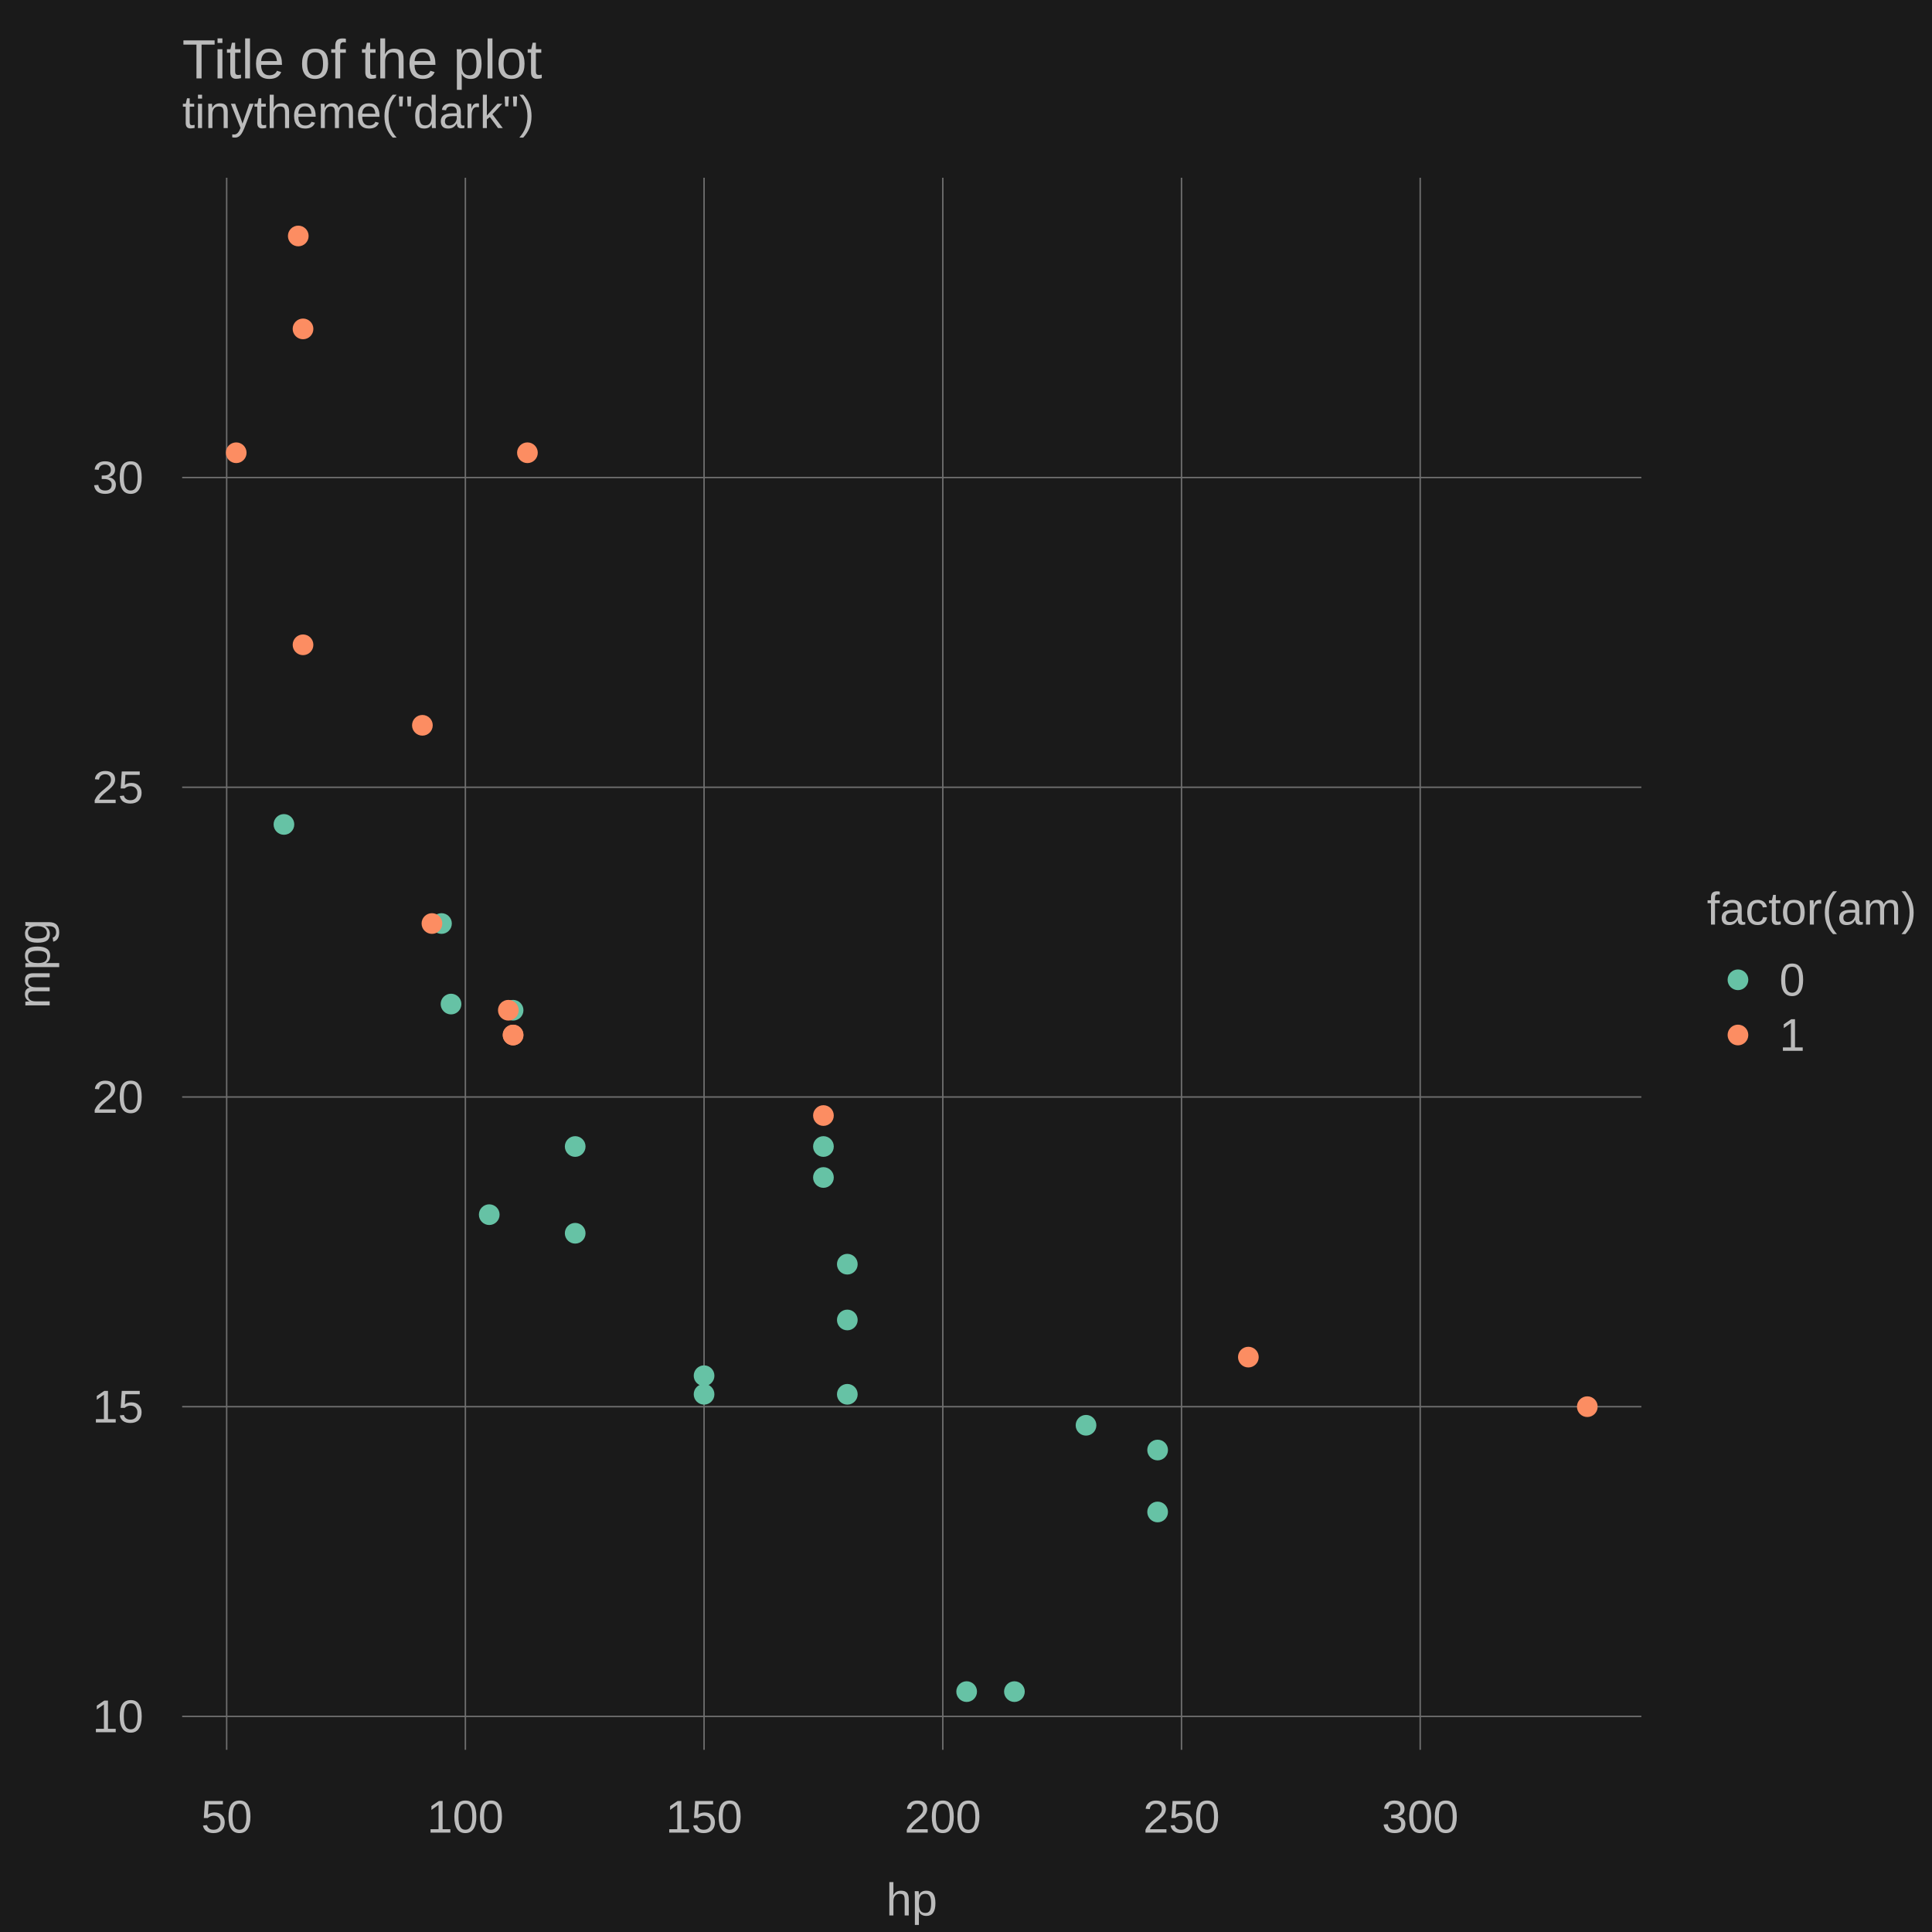
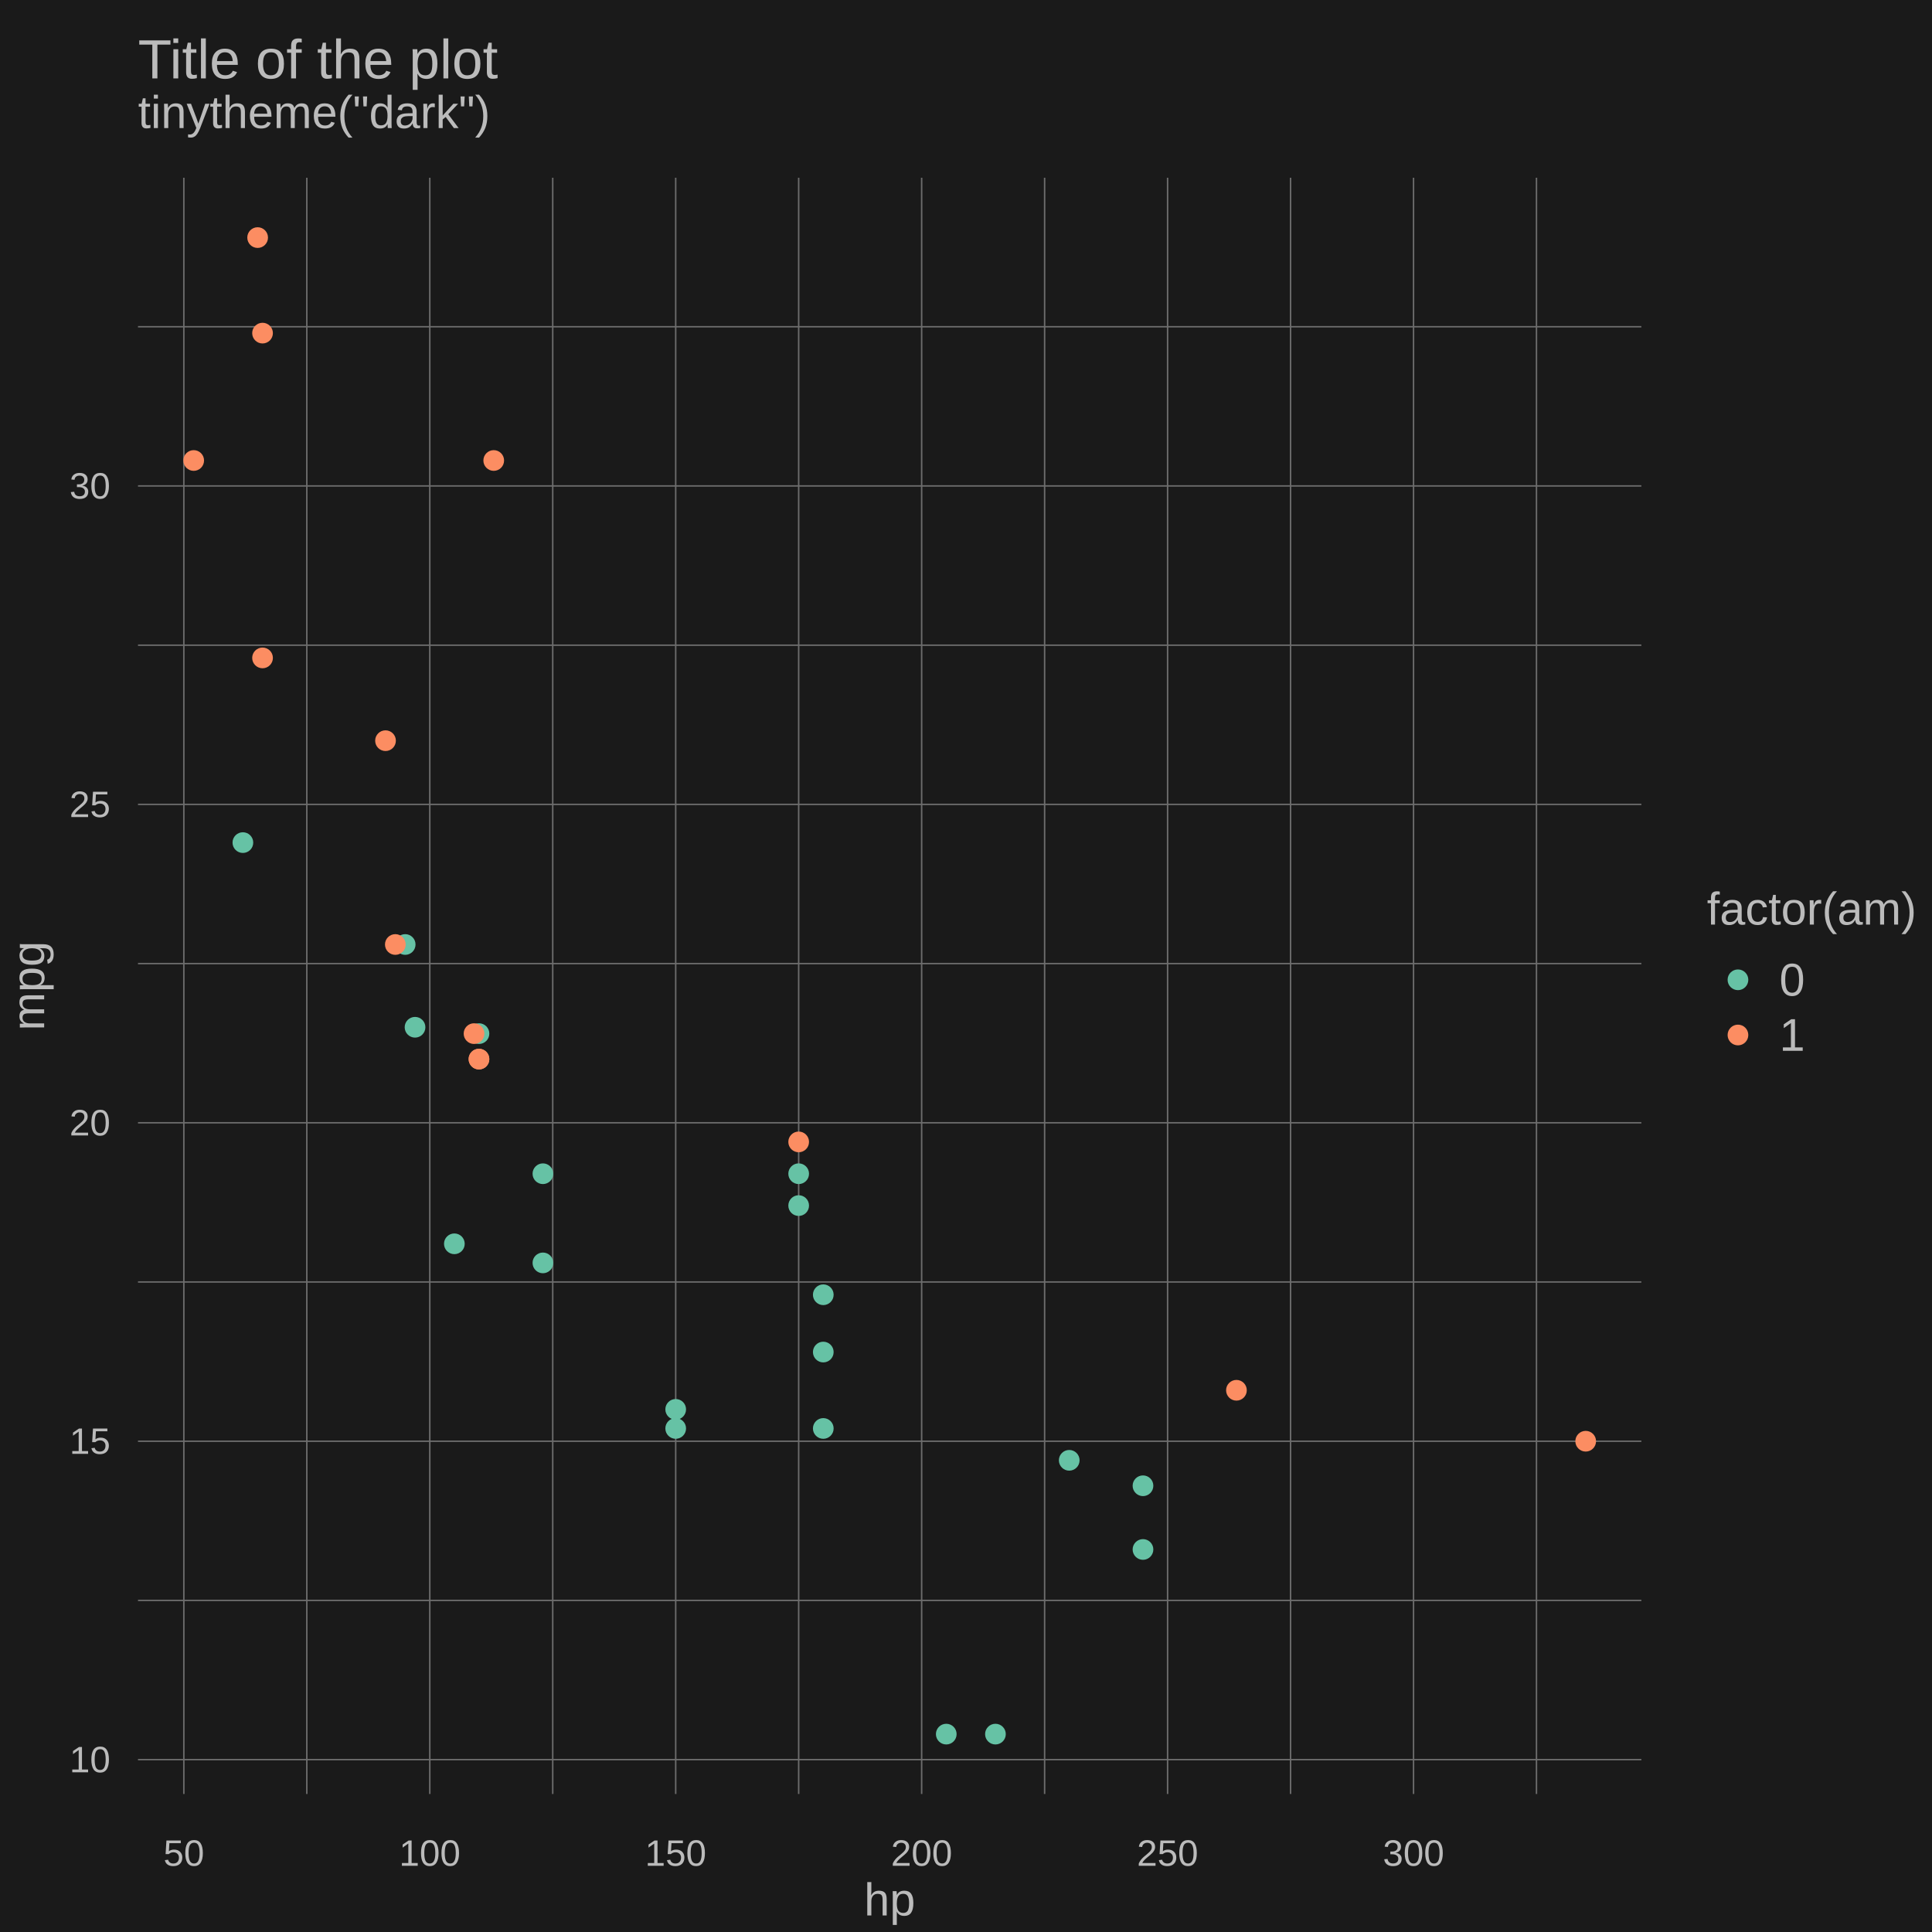
<svg xmlns="http://www.w3.org/2000/svg" width="504.00pt" height="504.00pt" viewBox="0 0 504.00 504.00">
  <g class="svglite">
    <defs>
      <style type="text/css">
    .svglite line, .svglite polyline, .svglite polygon, .svglite path, .svglite rect, .svglite circle {
      fill: none;
      stroke: #000000;
      stroke-linecap: round;
      stroke-linejoin: round;
      stroke-miterlimit: 10.00;
    }
    .svglite text {
      white-space: pre;
    }
    .svglite g.glyphgroup path {
      fill: inherit;
      stroke: none;
    }
  </style>
    </defs>
    <rect width="100%" height="100%" style="stroke: none; fill: #1A1A1A;" />
    <defs>
      <clipPath id="cpMC4wMHw1MDQuMDB8MC4wMHw1MDQuMDA=">
        <rect x="0.00" y="0.00" width="504.00" height="504.00" />
      </clipPath>
    </defs>
    <g clip-path="url(#cpMC4wMHw1MDQuMDB8MC4wMHw1MDQuMDA=)">
      <circle cx="453.38" cy="255.60" r="2.70" style="stroke-width: 0.38; stroke: none; fill: #66C2A5;" />
      <circle cx="453.38" cy="270.00" r="2.70" style="stroke-width: 0.38; stroke: none; fill: #FC8D62;" />
      <text x="472.62" y="241.20" text-anchor="middle" style="font-size: 12.00px;fill: #BBBBBB; font-family: &quot;Liberation Sans&quot;;" textLength="54.67px" lengthAdjust="spacingAndGlyphs">factor(am)</text>
      <text x="464.18" y="259.73" style="font-size: 12.00px;fill: #BBBBBB; font-family: &quot;Liberation Sans&quot;;" textLength="6.67px" lengthAdjust="spacingAndGlyphs">0</text>
      <text x="464.18" y="274.13" style="font-size: 12.00px;fill: #BBBBBB; font-family: &quot;Liberation Sans&quot;;" textLength="6.67px" lengthAdjust="spacingAndGlyphs">1</text>
-       <text x="47.52" y="33.41" style="font-size: 12.00px;fill: #BBBBBB; font-family: &quot;Liberation Sans&quot;;" textLength="91.89px" lengthAdjust="spacingAndGlyphs">tinytheme("dark")</text>
+       <text x="36.00" y="33.41" style="font-size: 12.00px;fill: #BBBBBB; font-family: &quot;Liberation Sans&quot;;" textLength="91.89px" lengthAdjust="spacingAndGlyphs">tinytheme("dark")</text>
    </g>
    <defs>
      <clipPath id="cpMC4wMHw0MjguMTh8MC4wMHw1MDQuMDA=">
        <rect x="0.00" y="0.00" width="428.18" height="504.00" />
      </clipPath>
    </defs>
    <g clip-path="url(#cpMC4wMHw0MjguMTh8MC4wMHw1MDQuMDA=)">
-       <text x="47.52" y="20.45" style="font-size: 14.40px;fill: #BBBBBB; font-family: &quot;Liberation Sans&quot;;" textLength="93.88px" lengthAdjust="spacingAndGlyphs">Title of the plot</text>
-       <text x="237.85" y="499.68" text-anchor="middle" style="font-size: 12.00px;fill: #BBBBBB; font-family: &quot;Liberation Sans&quot;;" textLength="13.34px" lengthAdjust="spacingAndGlyphs">hp</text>
-       <text transform="translate(12.96,251.42) rotate(-90)" text-anchor="middle" style="font-size: 12.00px;fill: #BBBBBB; font-family: &quot;Liberation Sans&quot;;" textLength="23.34px" lengthAdjust="spacingAndGlyphs">mpg</text>
+       <text x="36.00" y="20.45" style="font-size: 14.40px;fill: #BBBBBB; font-family: &quot;Liberation Sans&quot;;" textLength="93.88px" lengthAdjust="spacingAndGlyphs">Title of the plot</text>
+       <text x="232.09" y="499.68" text-anchor="middle" style="font-size: 12.00px;fill: #BBBBBB; font-family: &quot;Liberation Sans&quot;;" textLength="13.34px" lengthAdjust="spacingAndGlyphs">hp</text>
+       <text transform="translate(11.52,257.18) rotate(-90)" text-anchor="middle" style="font-size: 12.00px;fill: #BBBBBB; font-family: &quot;Liberation Sans&quot;;" textLength="23.34px" lengthAdjust="spacingAndGlyphs">mpg</text>
    </g>
    <g clip-path="url(#cpMC4wMHw1MDQuMDB8MC4wMHw1MDQuMDA=)">
-       <text x="59.13" y="478.08" text-anchor="middle" style="font-size: 12.00px;fill: #BBBBBB; font-family: &quot;Liberation Sans&quot;;" textLength="13.34px" lengthAdjust="spacingAndGlyphs">50</text>
-       <text x="121.40" y="478.08" text-anchor="middle" style="font-size: 12.00px;fill: #BBBBBB; font-family: &quot;Liberation Sans&quot;;" textLength="20.02px" lengthAdjust="spacingAndGlyphs">100</text>
-       <text x="183.67" y="478.08" text-anchor="middle" style="font-size: 12.00px;fill: #BBBBBB; font-family: &quot;Liberation Sans&quot;;" textLength="20.02px" lengthAdjust="spacingAndGlyphs">150</text>
-       <text x="245.95" y="478.08" text-anchor="middle" style="font-size: 12.00px;fill: #BBBBBB; font-family: &quot;Liberation Sans&quot;;" textLength="20.02px" lengthAdjust="spacingAndGlyphs">200</text>
-       <text x="308.22" y="478.08" text-anchor="middle" style="font-size: 12.00px;fill: #BBBBBB; font-family: &quot;Liberation Sans&quot;;" textLength="20.02px" lengthAdjust="spacingAndGlyphs">250</text>
-       <text x="370.49" y="478.08" text-anchor="middle" style="font-size: 12.00px;fill: #BBBBBB; font-family: &quot;Liberation Sans&quot;;" textLength="20.02px" lengthAdjust="spacingAndGlyphs">300</text>
-       <text x="37.44" y="451.88" text-anchor="end" style="font-size: 12.00px;fill: #BBBBBB; font-family: &quot;Liberation Sans&quot;;" textLength="13.34px" lengthAdjust="spacingAndGlyphs">10</text>
-       <text x="37.44" y="371.09" text-anchor="end" style="font-size: 12.00px;fill: #BBBBBB; font-family: &quot;Liberation Sans&quot;;" textLength="13.34px" lengthAdjust="spacingAndGlyphs">15</text>
-       <text x="37.44" y="290.29" text-anchor="end" style="font-size: 12.00px;fill: #BBBBBB; font-family: &quot;Liberation Sans&quot;;" textLength="13.34px" lengthAdjust="spacingAndGlyphs">20</text>
-       <text x="37.44" y="209.50" text-anchor="end" style="font-size: 12.00px;fill: #BBBBBB; font-family: &quot;Liberation Sans&quot;;" textLength="13.34px" lengthAdjust="spacingAndGlyphs">25</text>
-       <text x="37.44" y="128.71" text-anchor="end" style="font-size: 12.00px;fill: #BBBBBB; font-family: &quot;Liberation Sans&quot;;" textLength="13.34px" lengthAdjust="spacingAndGlyphs">30</text>
+       <text x="47.96" y="486.72" text-anchor="middle" style="font-size: 9.60px;fill: #BBBBBB; font-family: &quot;Liberation Sans&quot;;" textLength="10.66px" lengthAdjust="spacingAndGlyphs">50</text>
+       <text x="112.12" y="486.72" text-anchor="middle" style="font-size: 9.60px;fill: #BBBBBB; font-family: &quot;Liberation Sans&quot;;" textLength="15.98px" lengthAdjust="spacingAndGlyphs">100</text>
+       <text x="176.27" y="486.72" text-anchor="middle" style="font-size: 9.60px;fill: #BBBBBB; font-family: &quot;Liberation Sans&quot;;" textLength="15.98px" lengthAdjust="spacingAndGlyphs">150</text>
+       <text x="240.43" y="486.72" text-anchor="middle" style="font-size: 9.60px;fill: #BBBBBB; font-family: &quot;Liberation Sans&quot;;" textLength="15.98px" lengthAdjust="spacingAndGlyphs">200</text>
+       <text x="304.59" y="486.72" text-anchor="middle" style="font-size: 9.60px;fill: #BBBBBB; font-family: &quot;Liberation Sans&quot;;" textLength="15.98px" lengthAdjust="spacingAndGlyphs">250</text>
+       <text x="368.75" y="486.72" text-anchor="middle" style="font-size: 9.60px;fill: #BBBBBB; font-family: &quot;Liberation Sans&quot;;" textLength="15.98px" lengthAdjust="spacingAndGlyphs">300</text>
+       <text x="28.80" y="462.33" text-anchor="end" style="font-size: 9.60px;fill: #BBBBBB; font-family: &quot;Liberation Sans&quot;;" textLength="10.66px" lengthAdjust="spacingAndGlyphs">10</text>
+       <text x="28.80" y="379.26" text-anchor="end" style="font-size: 9.60px;fill: #BBBBBB; font-family: &quot;Liberation Sans&quot;;" textLength="10.66px" lengthAdjust="spacingAndGlyphs">15</text>
+       <text x="28.80" y="296.20" text-anchor="end" style="font-size: 9.60px;fill: #BBBBBB; font-family: &quot;Liberation Sans&quot;;" textLength="10.66px" lengthAdjust="spacingAndGlyphs">20</text>
+       <text x="28.80" y="213.14" text-anchor="end" style="font-size: 9.60px;fill: #BBBBBB; font-family: &quot;Liberation Sans&quot;;" textLength="10.66px" lengthAdjust="spacingAndGlyphs">25</text>
+       <text x="28.80" y="130.07" text-anchor="end" style="font-size: 9.60px;fill: #BBBBBB; font-family: &quot;Liberation Sans&quot;;" textLength="10.66px" lengthAdjust="spacingAndGlyphs">30</text>
    </g>
    <defs>
-       <clipPath id="cpNDcuNTJ8NDI4LjE4fDQ2LjM3fDQ1Ni40OA==">
-         <rect x="47.52" y="46.37" width="380.66" height="410.11" />
+       <clipPath id="cpMzYuMDB8NDI4LjE4fDQ2LjM3fDQ2OC4wMA==">
+         <rect x="36.00" y="46.37" width="392.18" height="421.63" />
      </clipPath>
    </defs>
-     <g clip-path="url(#cpNDcuNTJ8NDI4LjE4fDQ2LjM3fDQ1Ni40OA==)">
-       <line x1="59.13" y1="456.48" x2="59.13" y2="46.37" style="stroke-width: 0.38; stroke: #6D6D6D;" />
-       <line x1="121.40" y1="456.48" x2="121.40" y2="46.37" style="stroke-width: 0.38; stroke: #6D6D6D;" />
-       <line x1="183.67" y1="456.48" x2="183.67" y2="46.37" style="stroke-width: 0.38; stroke: #6D6D6D;" />
-       <line x1="245.95" y1="456.48" x2="245.95" y2="46.37" style="stroke-width: 0.38; stroke: #6D6D6D;" />
-       <line x1="308.22" y1="456.48" x2="308.22" y2="46.37" style="stroke-width: 0.38; stroke: #6D6D6D;" />
-       <line x1="370.49" y1="456.48" x2="370.49" y2="46.37" style="stroke-width: 0.38; stroke: #6D6D6D;" />
-       <line x1="47.52" y1="447.75" x2="428.18" y2="447.75" style="stroke-width: 0.38; stroke: #6D6D6D;" />
-       <line x1="47.52" y1="366.96" x2="428.18" y2="366.96" style="stroke-width: 0.38; stroke: #6D6D6D;" />
-       <line x1="47.52" y1="286.17" x2="428.18" y2="286.17" style="stroke-width: 0.38; stroke: #6D6D6D;" />
-       <line x1="47.52" y1="205.37" x2="428.18" y2="205.37" style="stroke-width: 0.38; stroke: #6D6D6D;" />
-       <line x1="47.52" y1="124.58" x2="428.18" y2="124.58" style="stroke-width: 0.38; stroke: #6D6D6D;" />
-       <circle cx="133.85" cy="263.54" r="2.70" style="stroke-width: 0.38; stroke: none; fill: #66C2A5;" />
-       <circle cx="214.81" cy="307.17" r="2.70" style="stroke-width: 0.38; stroke: none; fill: #66C2A5;" />
-       <circle cx="127.63" cy="316.87" r="2.70" style="stroke-width: 0.38; stroke: none; fill: #66C2A5;" />
-       <circle cx="301.99" cy="378.27" r="2.70" style="stroke-width: 0.38; stroke: none; fill: #66C2A5;" />
-       <circle cx="74.07" cy="215.07" r="2.70" style="stroke-width: 0.38; stroke: none; fill: #66C2A5;" />
-       <circle cx="115.17" cy="240.92" r="2.70" style="stroke-width: 0.38; stroke: none; fill: #66C2A5;" />
-       <circle cx="150.05" cy="299.09" r="2.70" style="stroke-width: 0.38; stroke: none; fill: #66C2A5;" />
-       <circle cx="150.05" cy="321.72" r="2.70" style="stroke-width: 0.38; stroke: none; fill: #66C2A5;" />
-       <circle cx="221.04" cy="344.34" r="2.70" style="stroke-width: 0.38; stroke: none; fill: #66C2A5;" />
-       <circle cx="221.04" cy="329.79" r="2.70" style="stroke-width: 0.38; stroke: none; fill: #66C2A5;" />
-       <circle cx="221.04" cy="363.73" r="2.70" style="stroke-width: 0.38; stroke: none; fill: #66C2A5;" />
-       <circle cx="252.17" cy="441.29" r="2.70" style="stroke-width: 0.38; stroke: none; fill: #66C2A5;" />
-       <circle cx="264.63" cy="441.29" r="2.70" style="stroke-width: 0.38; stroke: none; fill: #66C2A5;" />
-       <circle cx="283.31" cy="371.81" r="2.70" style="stroke-width: 0.38; stroke: none; fill: #66C2A5;" />
-       <circle cx="117.66" cy="261.93" r="2.70" style="stroke-width: 0.38; stroke: none; fill: #66C2A5;" />
-       <circle cx="183.67" cy="358.88" r="2.70" style="stroke-width: 0.38; stroke: none; fill: #66C2A5;" />
-       <circle cx="183.67" cy="363.73" r="2.70" style="stroke-width: 0.38; stroke: none; fill: #66C2A5;" />
-       <circle cx="301.99" cy="394.43" r="2.70" style="stroke-width: 0.38; stroke: none; fill: #66C2A5;" />
-       <circle cx="214.81" cy="299.09" r="2.70" style="stroke-width: 0.38; stroke: none; fill: #66C2A5;" />
-       <circle cx="133.85" cy="270.01" r="2.70" style="stroke-width: 0.38; stroke: none; fill: #FC8D62;" />
-       <circle cx="133.85" cy="270.01" r="2.70" style="stroke-width: 0.38; stroke: none; fill: #FC8D62;" />
-       <circle cx="112.68" cy="240.92" r="2.70" style="stroke-width: 0.38; stroke: none; fill: #FC8D62;" />
-       <circle cx="79.05" cy="85.80" r="2.70" style="stroke-width: 0.38; stroke: none; fill: #FC8D62;" />
-       <circle cx="61.62" cy="118.11" r="2.70" style="stroke-width: 0.38; stroke: none; fill: #FC8D62;" />
-       <circle cx="77.81" cy="61.56" r="2.70" style="stroke-width: 0.38; stroke: none; fill: #FC8D62;" />
-       <circle cx="79.05" cy="168.21" r="2.70" style="stroke-width: 0.38; stroke: none; fill: #FC8D62;" />
-       <circle cx="110.19" cy="189.21" r="2.70" style="stroke-width: 0.38; stroke: none; fill: #FC8D62;" />
-       <circle cx="137.59" cy="118.11" r="2.70" style="stroke-width: 0.38; stroke: none; fill: #FC8D62;" />
-       <circle cx="325.66" cy="354.03" r="2.70" style="stroke-width: 0.38; stroke: none; fill: #FC8D62;" />
-       <circle cx="214.81" cy="291.01" r="2.70" style="stroke-width: 0.38; stroke: none; fill: #FC8D62;" />
-       <circle cx="414.08" cy="366.96" r="2.70" style="stroke-width: 0.38; stroke: none; fill: #FC8D62;" />
-       <circle cx="132.61" cy="263.54" r="2.70" style="stroke-width: 0.38; stroke: none; fill: #FC8D62;" />
+     <g clip-path="url(#cpMzYuMDB8NDI4LjE4fDQ2LjM3fDQ2OC4wMA==)">
+       <line x1="15.88" y1="468.00" x2="15.88" y2="46.37" style="stroke-width: 0.38; stroke: #6D6D6D;" />
+       <line x1="47.96" y1="468.00" x2="47.96" y2="46.37" style="stroke-width: 0.38; stroke: #6D6D6D;" />
+       <line x1="80.04" y1="468.00" x2="80.04" y2="46.37" style="stroke-width: 0.38; stroke: #6D6D6D;" />
+       <line x1="112.12" y1="468.00" x2="112.12" y2="46.37" style="stroke-width: 0.38; stroke: #6D6D6D;" />
+       <line x1="144.19" y1="468.00" x2="144.19" y2="46.37" style="stroke-width: 0.38; stroke: #6D6D6D;" />
+       <line x1="176.27" y1="468.00" x2="176.27" y2="46.37" style="stroke-width: 0.38; stroke: #6D6D6D;" />
+       <line x1="208.35" y1="468.00" x2="208.35" y2="46.37" style="stroke-width: 0.38; stroke: #6D6D6D;" />
+       <line x1="240.43" y1="468.00" x2="240.43" y2="46.37" style="stroke-width: 0.38; stroke: #6D6D6D;" />
+       <line x1="272.51" y1="468.00" x2="272.51" y2="46.37" style="stroke-width: 0.38; stroke: #6D6D6D;" />
+       <line x1="304.59" y1="468.00" x2="304.59" y2="46.37" style="stroke-width: 0.38; stroke: #6D6D6D;" />
+       <line x1="336.67" y1="468.00" x2="336.67" y2="46.37" style="stroke-width: 0.38; stroke: #6D6D6D;" />
+       <line x1="368.75" y1="468.00" x2="368.75" y2="46.37" style="stroke-width: 0.38; stroke: #6D6D6D;" />
+       <line x1="400.82" y1="468.00" x2="400.82" y2="46.37" style="stroke-width: 0.38; stroke: #6D6D6D;" />
+       <line x1="36.00" y1="500.56" x2="428.18" y2="500.56" style="stroke-width: 0.38; stroke: #6D6D6D;" />
+       <line x1="36.00" y1="459.03" x2="428.18" y2="459.03" style="stroke-width: 0.38; stroke: #6D6D6D;" />
+       <line x1="36.00" y1="417.50" x2="428.18" y2="417.50" style="stroke-width: 0.38; stroke: #6D6D6D;" />
+       <line x1="36.00" y1="375.97" x2="428.18" y2="375.97" style="stroke-width: 0.38; stroke: #6D6D6D;" />
+       <line x1="36.00" y1="334.43" x2="428.18" y2="334.43" style="stroke-width: 0.38; stroke: #6D6D6D;" />
+       <line x1="36.00" y1="292.90" x2="428.18" y2="292.90" style="stroke-width: 0.38; stroke: #6D6D6D;" />
+       <line x1="36.00" y1="251.37" x2="428.18" y2="251.37" style="stroke-width: 0.38; stroke: #6D6D6D;" />
+       <line x1="36.00" y1="209.84" x2="428.18" y2="209.84" style="stroke-width: 0.38; stroke: #6D6D6D;" />
+       <line x1="36.00" y1="168.31" x2="428.18" y2="168.31" style="stroke-width: 0.38; stroke: #6D6D6D;" />
+       <line x1="36.00" y1="126.77" x2="428.18" y2="126.77" style="stroke-width: 0.38; stroke: #6D6D6D;" />
+       <line x1="36.00" y1="85.24" x2="428.18" y2="85.24" style="stroke-width: 0.38; stroke: #6D6D6D;" />
+       <circle cx="124.95" cy="269.64" r="2.70" style="stroke-width: 0.38; stroke: none; fill: #66C2A5;" />
+       <circle cx="208.35" cy="314.50" r="2.70" style="stroke-width: 0.38; stroke: none; fill: #66C2A5;" />
+       <circle cx="118.53" cy="324.47" r="2.70" style="stroke-width: 0.38; stroke: none; fill: #66C2A5;" />
+       <circle cx="298.17" cy="387.59" r="2.70" style="stroke-width: 0.38; stroke: none; fill: #66C2A5;" />
+       <circle cx="63.36" cy="219.81" r="2.70" style="stroke-width: 0.38; stroke: none; fill: #66C2A5;" />
+       <circle cx="105.70" cy="246.39" r="2.70" style="stroke-width: 0.38; stroke: none; fill: #66C2A5;" />
+       <circle cx="141.63" cy="306.19" r="2.70" style="stroke-width: 0.38; stroke: none; fill: #66C2A5;" />
+       <circle cx="141.63" cy="329.45" r="2.70" style="stroke-width: 0.38; stroke: none; fill: #66C2A5;" />
+       <circle cx="214.77" cy="352.71" r="2.70" style="stroke-width: 0.38; stroke: none; fill: #66C2A5;" />
+       <circle cx="214.77" cy="337.76" r="2.70" style="stroke-width: 0.38; stroke: none; fill: #66C2A5;" />
+       <circle cx="214.77" cy="372.64" r="2.70" style="stroke-width: 0.38; stroke: none; fill: #66C2A5;" />
+       <circle cx="246.85" cy="452.38" r="2.70" style="stroke-width: 0.38; stroke: none; fill: #66C2A5;" />
+       <circle cx="259.68" cy="452.38" r="2.70" style="stroke-width: 0.38; stroke: none; fill: #66C2A5;" />
+       <circle cx="278.93" cy="380.95" r="2.70" style="stroke-width: 0.38; stroke: none; fill: #66C2A5;" />
+       <circle cx="108.27" cy="267.98" r="2.70" style="stroke-width: 0.38; stroke: none; fill: #66C2A5;" />
+       <circle cx="176.27" cy="367.66" r="2.70" style="stroke-width: 0.38; stroke: none; fill: #66C2A5;" />
+       <circle cx="176.27" cy="372.64" r="2.70" style="stroke-width: 0.38; stroke: none; fill: #66C2A5;" />
+       <circle cx="298.17" cy="404.21" r="2.70" style="stroke-width: 0.38; stroke: none; fill: #66C2A5;" />
+       <circle cx="208.35" cy="306.19" r="2.70" style="stroke-width: 0.38; stroke: none; fill: #66C2A5;" />
+       <circle cx="124.95" cy="276.29" r="2.70" style="stroke-width: 0.38; stroke: none; fill: #FC8D62;" />
+       <circle cx="124.95" cy="276.29" r="2.70" style="stroke-width: 0.38; stroke: none; fill: #FC8D62;" />
+       <circle cx="103.13" cy="246.39" r="2.70" style="stroke-width: 0.38; stroke: none; fill: #FC8D62;" />
+       <circle cx="68.49" cy="86.90" r="2.70" style="stroke-width: 0.38; stroke: none; fill: #FC8D62;" />
+       <circle cx="50.53" cy="120.13" r="2.70" style="stroke-width: 0.38; stroke: none; fill: #FC8D62;" />
+       <circle cx="67.21" cy="61.98" r="2.70" style="stroke-width: 0.38; stroke: none; fill: #FC8D62;" />
+       <circle cx="68.49" cy="171.63" r="2.70" style="stroke-width: 0.38; stroke: none; fill: #FC8D62;" />
+       <circle cx="100.57" cy="193.22" r="2.70" style="stroke-width: 0.38; stroke: none; fill: #FC8D62;" />
+       <circle cx="128.80" cy="120.13" r="2.70" style="stroke-width: 0.38; stroke: none; fill: #FC8D62;" />
+       <circle cx="322.55" cy="362.68" r="2.70" style="stroke-width: 0.38; stroke: none; fill: #FC8D62;" />
+       <circle cx="208.35" cy="297.89" r="2.70" style="stroke-width: 0.38; stroke: none; fill: #FC8D62;" />
+       <circle cx="413.66" cy="375.97" r="2.70" style="stroke-width: 0.38; stroke: none; fill: #FC8D62;" />
+       <circle cx="123.66" cy="269.64" r="2.70" style="stroke-width: 0.38; stroke: none; fill: #FC8D62;" />
    </g>
  </g>
</svg>
